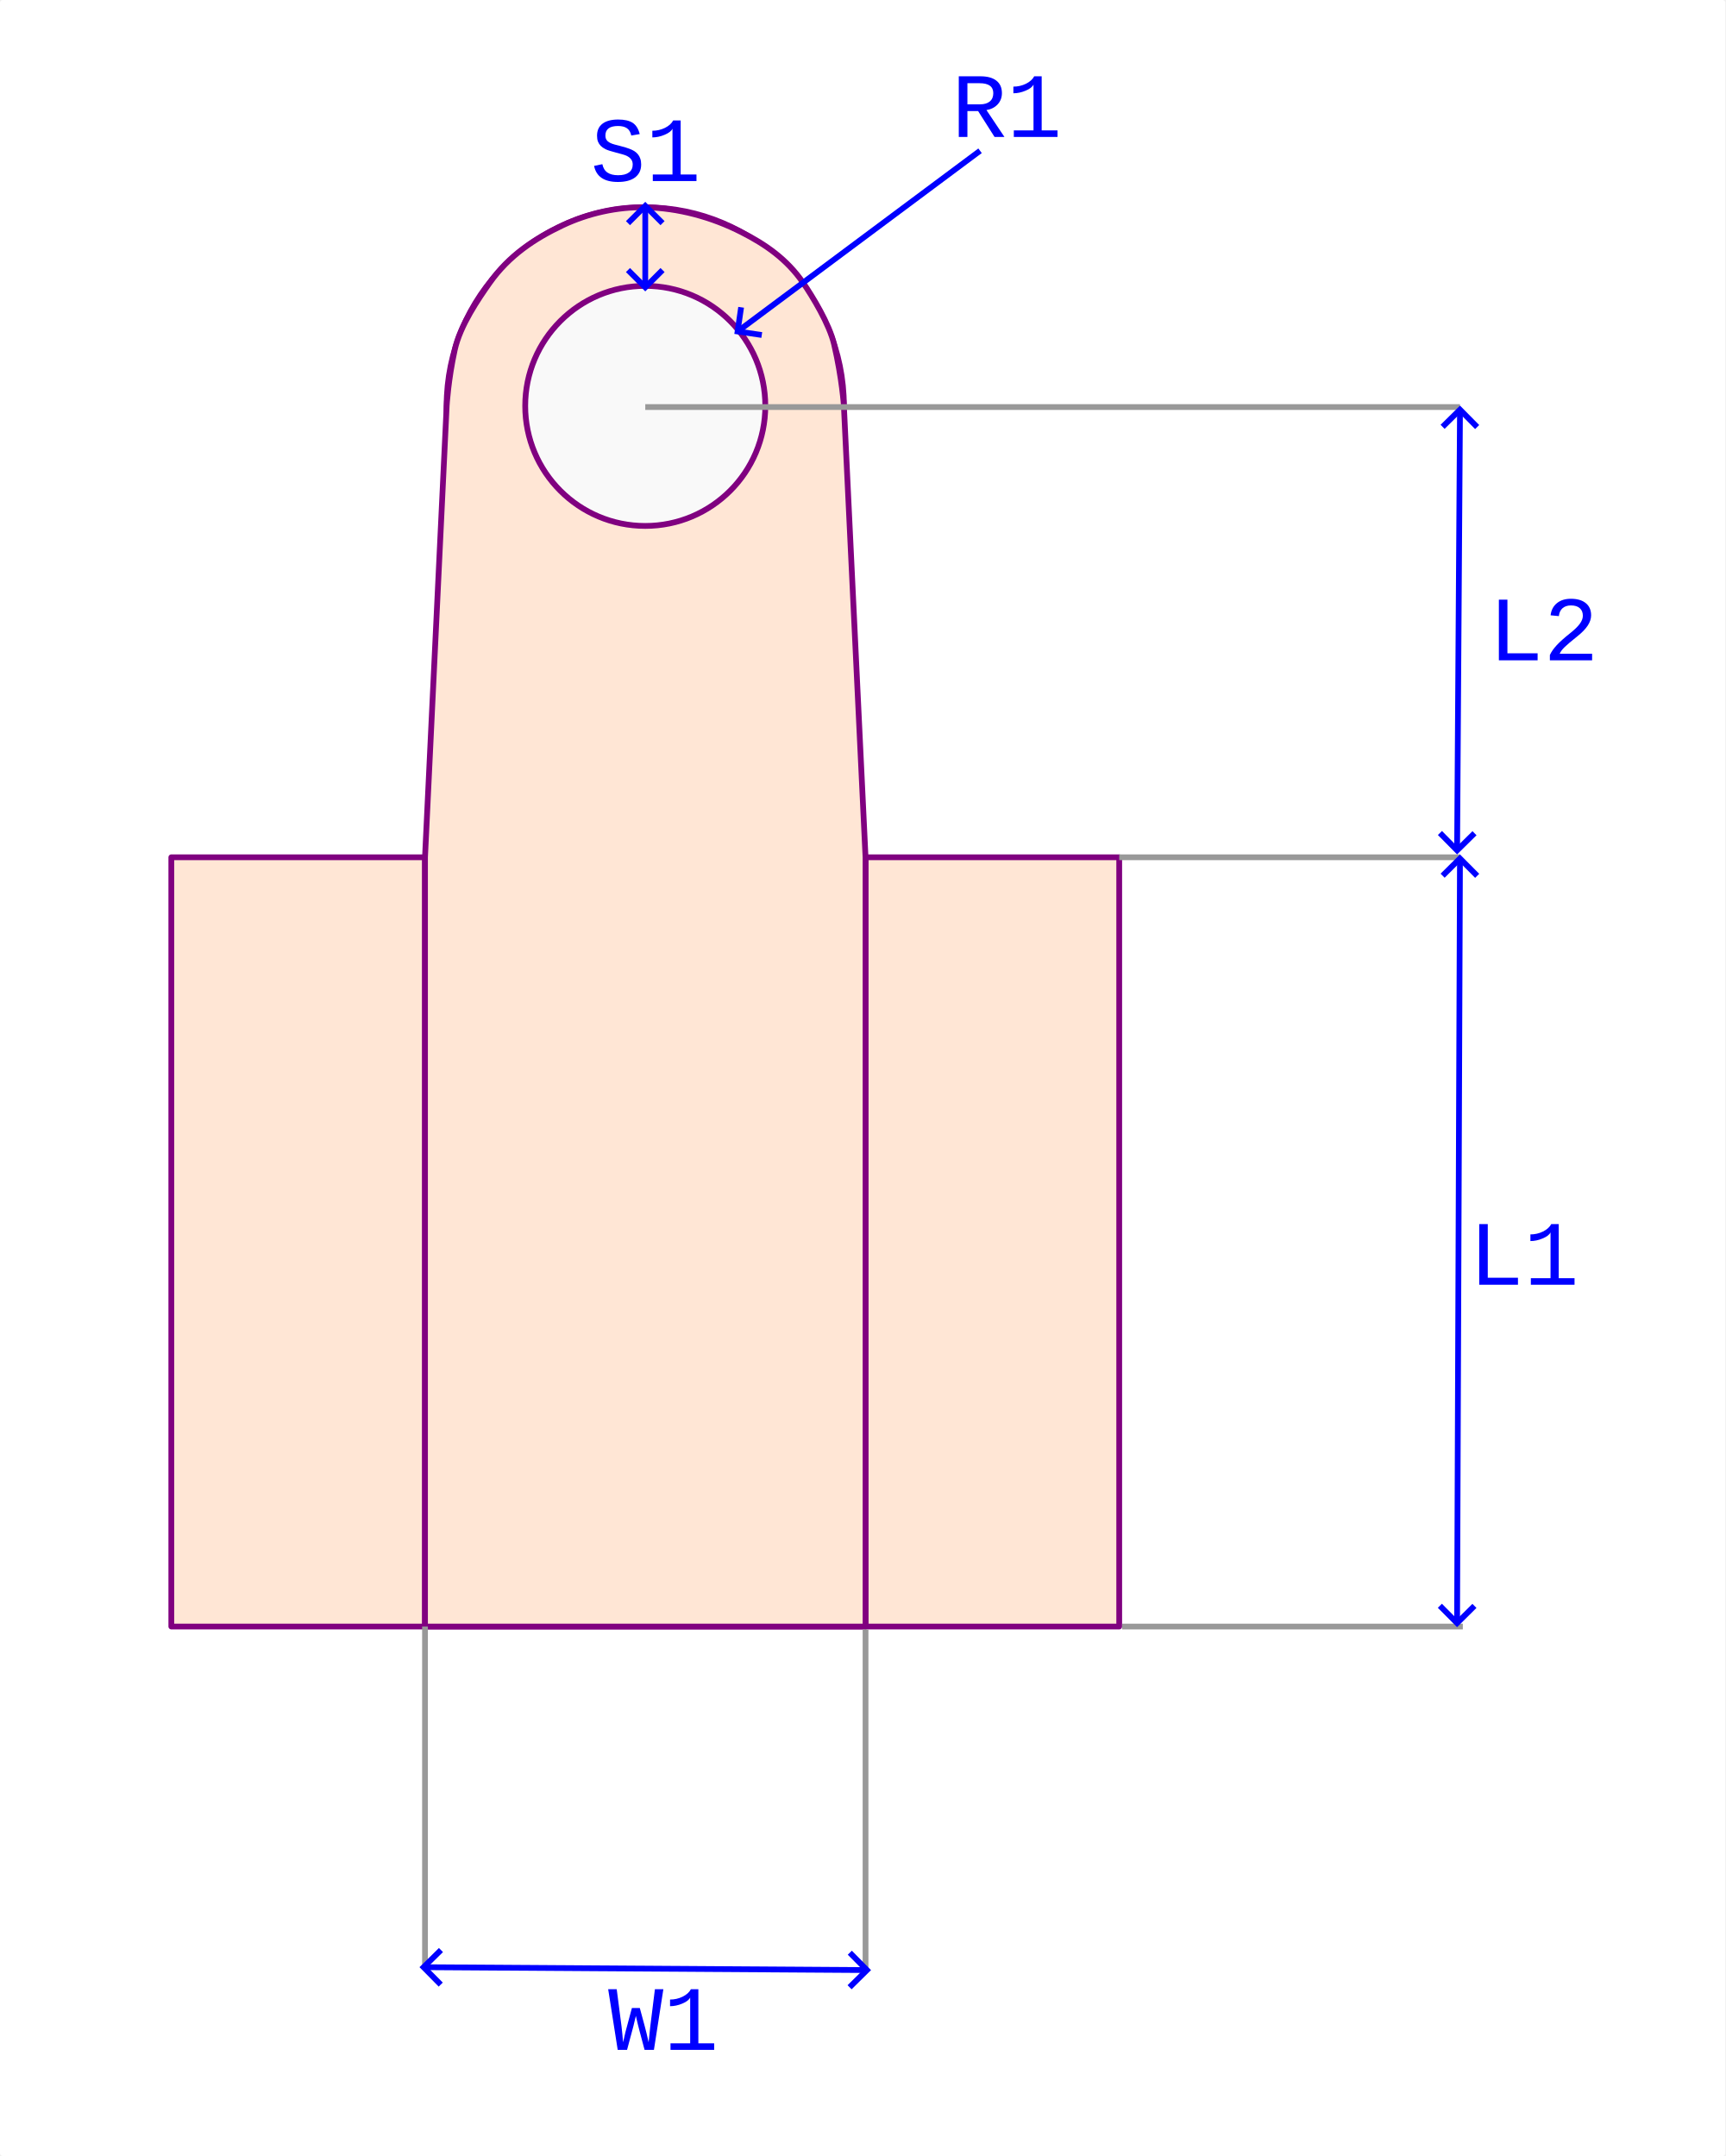
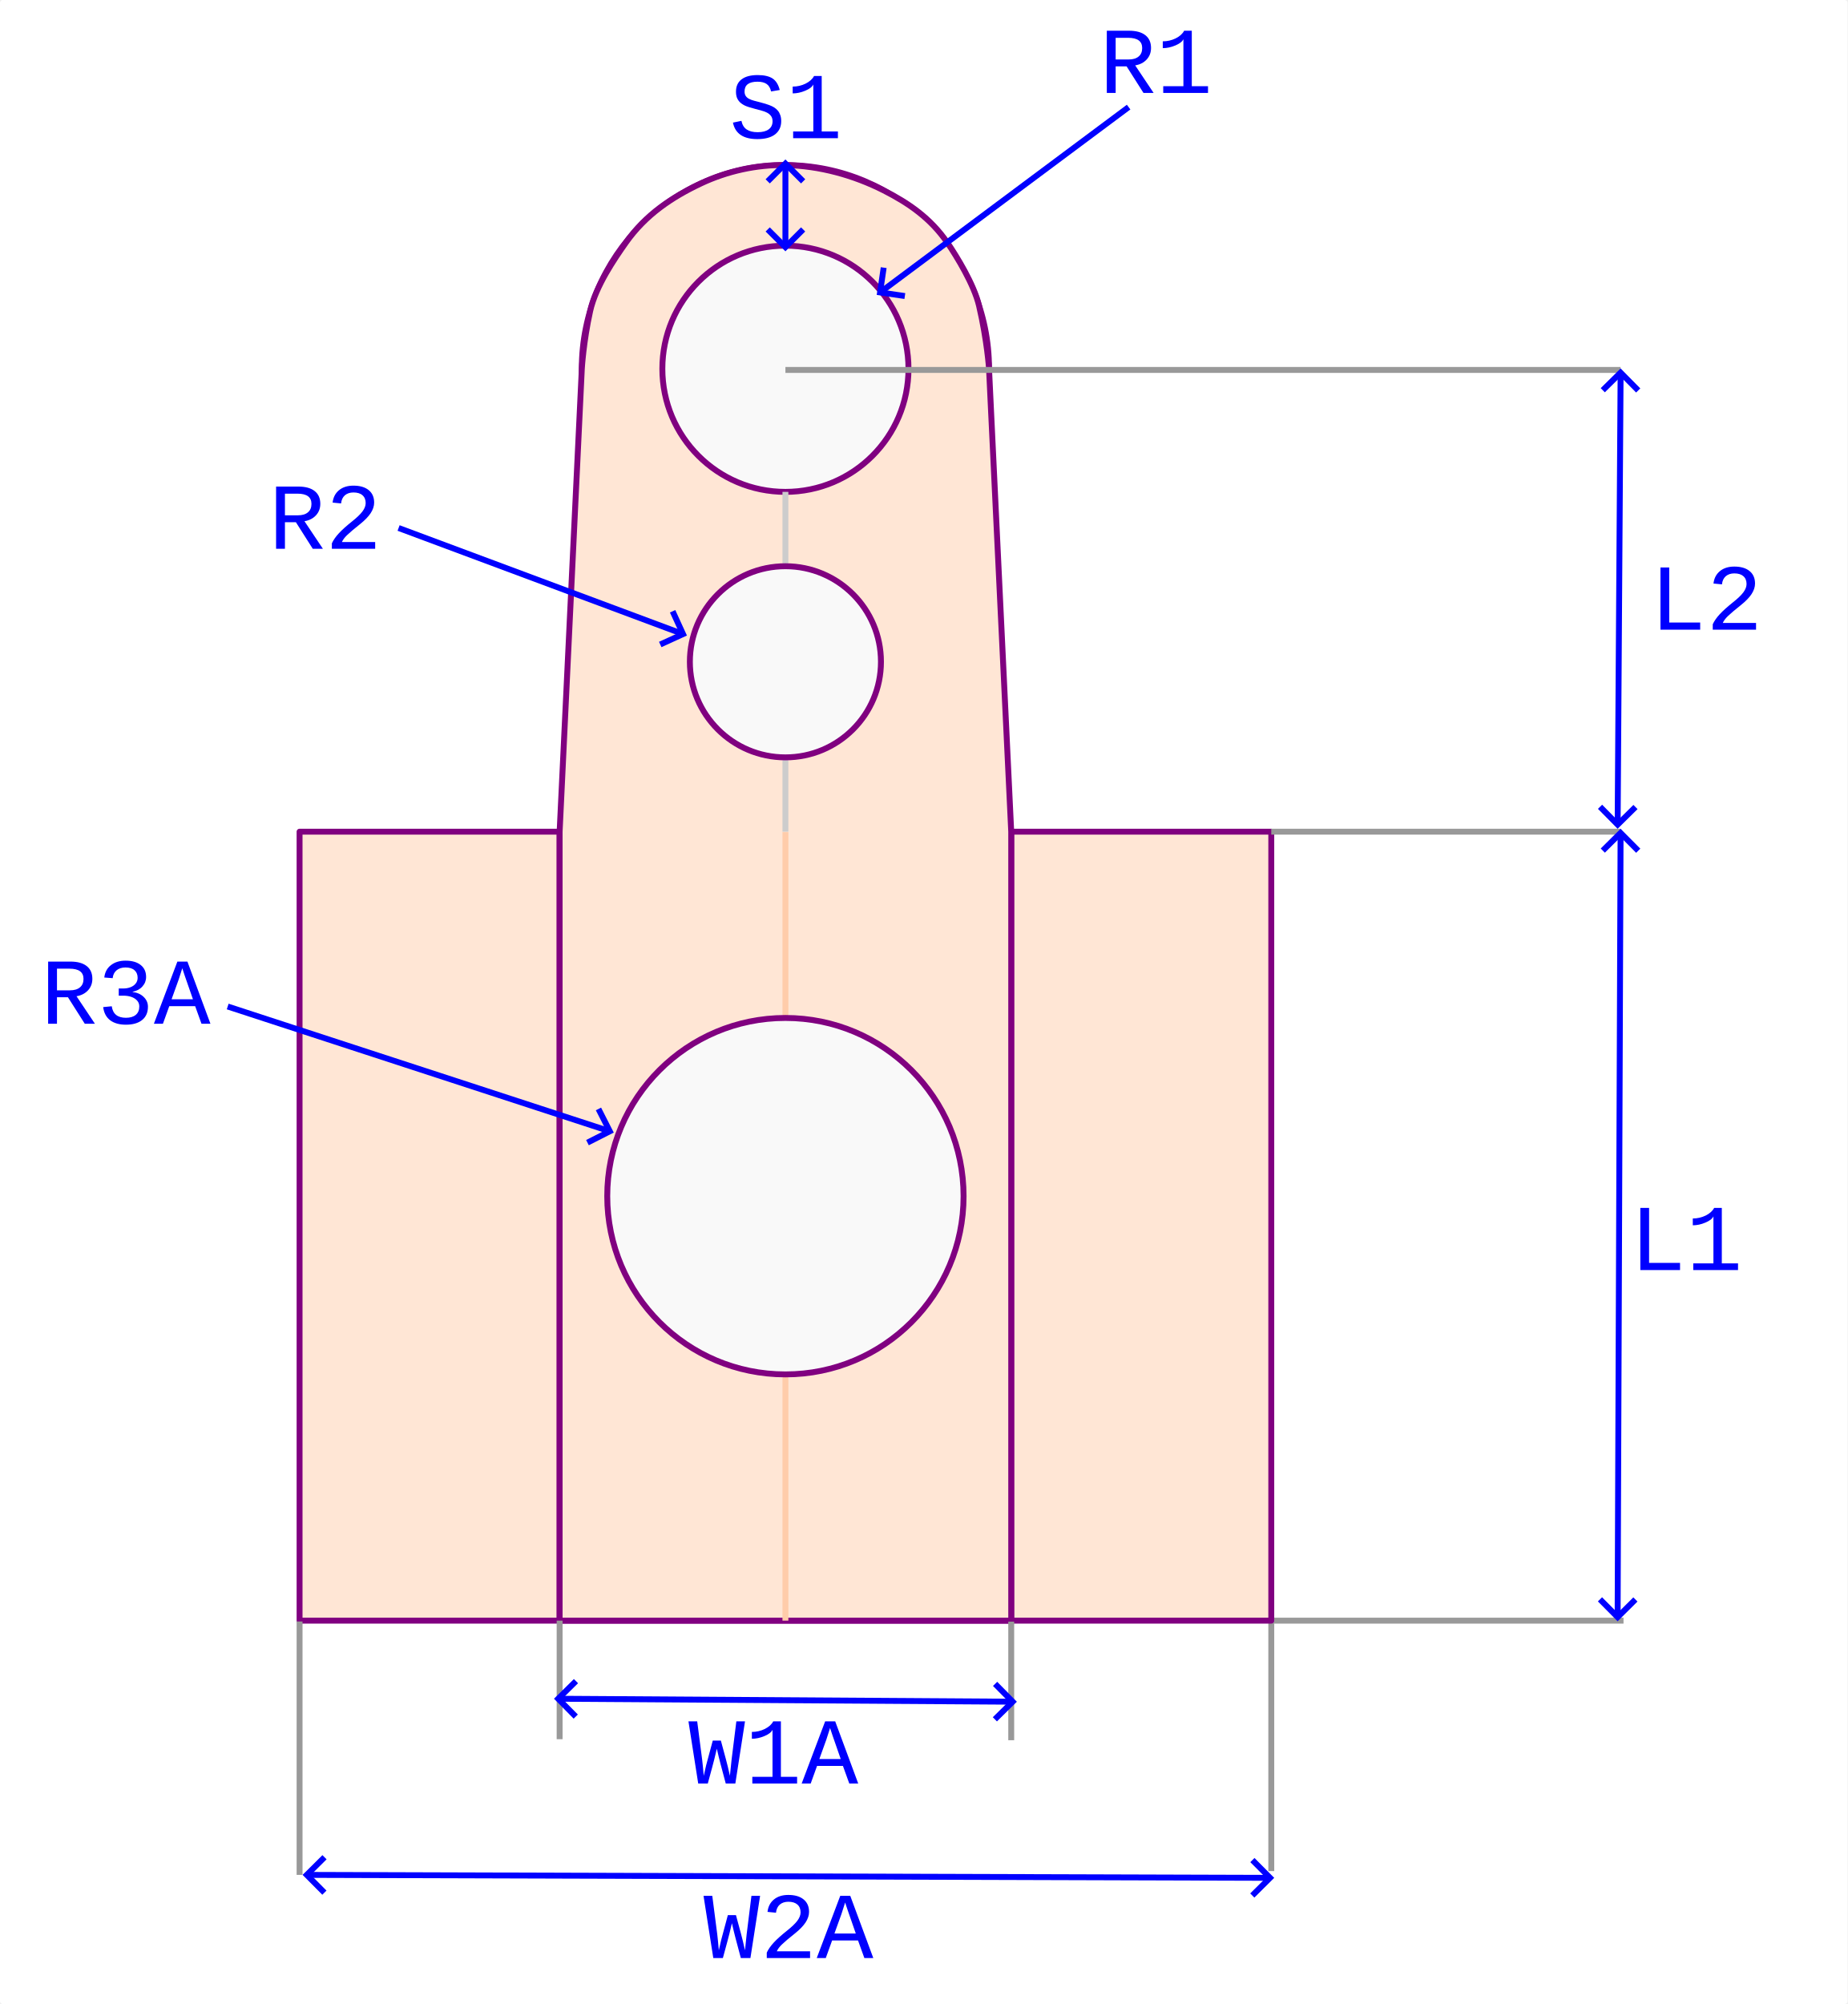
- <svg xmlns="http://www.w3.org/2000/svg" width="299.998" height="374.961" viewBox="0 0 79.374 99.208" version="1.1" id="svg1">
+ <svg xmlns="http://www.w3.org/2000/svg" width="313.376" height="339.827" viewBox="0 0 82.914 89.913" version="1.1" id="svg1">
  <defs id="defs1">
    <rect x="336.844" y="630.218" width="26.241" height="23.252" id="rect13" />
    <rect x="353.4" y="640.128" width="31.984" height="23.074" id="rect12" />
    <rect x="450.027" y="984.154" width="36.489" height="38.43" id="rect11" />
    <marker style="overflow:visible" id="ArrowWide" refX="0" refY="0" orient="auto-start-reverse" markerWidth="1" markerHeight="1" viewBox="0 0 1 1" preserveAspectRatio="xMidYMid">
      <path style="fill:none;stroke:context-stroke;stroke-width:1;stroke-linecap:butt" d="M 3,-3 0,0 3,3" transform="rotate(180,0.125,0)" id="path3" />
    </marker>
    <marker style="overflow:visible" id="ArrowWide-4" refX="0" refY="0" orient="auto-start-reverse" markerWidth="1" markerHeight="1" viewBox="0 0 1 1" preserveAspectRatio="xMidYMid">
      <path style="fill:none;stroke:context-stroke;stroke-width:1;stroke-linecap:butt" d="M 3,-3 0,0 3,3" transform="rotate(180,0.125,0)" id="path3-5" />
    </marker>
    <marker style="overflow:visible" id="ArrowWide-4-6" refX="0" refY="0" orient="auto-start-reverse" markerWidth="1" markerHeight="1" viewBox="0 0 1 1" preserveAspectRatio="xMidYMid">
      <path style="fill:none;stroke:context-stroke;stroke-width:1;stroke-linecap:butt" d="M 3,-3 0,0 3,3" transform="rotate(180,0.125,0)" id="path3-5-8" />
    </marker>
    <rect x="187.936" y="533.866" width="73.9" height="44.595" id="rect5-9" />
    <rect x="450.027" y="984.154" width="36.489" height="38.43" id="rect11-9" />
+     <marker style="overflow:visible" id="ArrowWide-9" refX="0" refY="0" orient="auto-start-reverse" markerWidth="1" markerHeight="1" viewBox="0 0 1 1" preserveAspectRatio="xMidYMid">
+       <path style="fill:none;stroke:context-stroke;stroke-width:1;stroke-linecap:butt" d="M 3,-3 0,0 3,3" transform="rotate(180,0.125,0)" id="path3-73" />
+     </marker>
+     <marker style="overflow:visible" id="ArrowWide-9-3" refX="0" refY="0" orient="auto-start-reverse" markerWidth="1" markerHeight="1" viewBox="0 0 1 1" preserveAspectRatio="xMidYMid">
+       <path style="fill:none;stroke:context-stroke;stroke-width:1;stroke-linecap:butt" d="M 3,-3 0,0 3,3" transform="rotate(180,0.125,0)" id="path3-73-1" />
+     </marker>
+     <rect x="336.844" y="630.218" width="26.241" height="23.252" id="rect13-4" />
+     <rect x="336.844" y="630.218" width="38.982" height="32.171" id="rect13-0" />
+     <marker style="overflow:visible" id="ArrowWide-10" refX="0" refY="0" orient="auto-start-reverse" markerWidth="1" markerHeight="1" viewBox="0 0 1 1" preserveAspectRatio="xMidYMid">
+       <path style="fill:none;stroke:context-stroke;stroke-width:1;stroke-linecap:butt" d="M 3,-3 0,0 3,3" transform="rotate(180,0.125,0)" id="path3-61" />
+     </marker>
+     <rect x="187.936" y="533.866" width="73.9" height="44.595" id="rect5-9-1" />
  </defs>
-   <g id="layer1" transform="translate(-43.46837,-166.0663)">
-     <rect style="fill:#ffffff;stroke:#ffffff;stroke-width:0.265;stroke-linejoin:round" id="rect14" width="79.11" height="98.944" x="43.601" y="166.199" />
+   <g id="layer1" transform="translate(-37.90595,-168.1984)">
+     <rect style="fill:#ffffff;stroke:#ffffff;stroke-width:0.265;stroke-linejoin:round" id="rect14" width="82.65" height="89.648" x="38.038" y="168.331" />
+     <path style="fill:#ffe6d5;stroke:#0000ff;stroke-width:0.265;stroke-linejoin:round;marker-start:url(#ArrowWide-10);marker-end:url(#ArrowWide-10)" d="m 51.738,252.319 43.1,0.132" id="path11-9" />
+     <path style="fill:none;stroke:#999999;stroke-width:0.265;stroke-linejoin:round" d="M 94.959,252.148 V 240.779" id="path1-1-2" />
+     <text xml:space="preserve" transform="matrix(0.2645833,0,0,0.2645833,-39.16172,22.30798)" id="text13-0" style="font-style:normal;font-variant:normal;font-weight:normal;font-stretch:normal;font-size:16px;line-height:normal;font-family:'Liberation Mono';-inkscape-font-specification:'Liberation Mono';font-variant-ligatures:normal;font-variant-position:normal;font-variant-caps:normal;font-variant-numeric:normal;font-variant-alternates:normal;font-variant-east-asian:normal;font-feature-settings:normal;font-variation-settings:normal;text-indent:0;text-align:start;text-decoration-line:none;text-decoration-style:solid;text-decoration-color:#000000;letter-spacing:normal;word-spacing:normal;text-transform:none;writing-mode:lr-tb;direction:ltr;text-orientation:mixed;dominant-baseline:auto;baseline-shift:baseline;white-space:pre;shape-inside:url(#rect13-4);shape-padding:0;shape-margin:0;inline-size:0;display:inline;vector-effect:none;fill:#0000ff;fill-opacity:1;stroke-width:1;stroke-linecap:butt;stroke-linejoin:miter;stroke-miterlimit:4;stroke-dasharray:none;stroke-dashoffset:0;stroke-opacity:1;-inkscape-stroke:none;stop-color:#000000">
+       <tspan x="336.844" y="644.455" id="tspan1">R2</tspan>
+     </text>
    <circle style="fill:#ffe6d5;stroke:#800080;stroke-width:0.265;stroke-linejoin:round" id="path8-6" cx="73.154" cy="184.744" r="9.138" />
    <rect style="fill:#ffe6d5;stroke:#800080;stroke-width:0.265;stroke-linejoin:round" id="rect8" width="20.267" height="35.397" x="63.021" y="205.514" />
    <rect style="fill:#ffe6d5;stroke:#800080;stroke-width:0.265;stroke-linejoin:round" id="rect8-9" width="11.671" height="35.397" x="83.288" y="205.514" />
    <rect style="fill:#ffe6d5;stroke:#800080;stroke-width:0.265;stroke-linejoin:round" id="rect8-9-4" width="11.671" height="35.397" x="51.35" y="205.514" />
    <path style="fill:#ffe6d5;stroke:#800080;stroke-width:0.265;stroke-linejoin:round" d="m 63.021,240.911 v -35.397 l 0.996,-20.77 c 0,0 0.07,-1.215 0.374,-2.588 0.248,-1.12 1.094,-2.35 1.6,-3.068 0.889,-1.262 2.076,-2.047 3.37,-2.658 1.17,-0.552 2.499,-0.849 3.793,-0.824 1.522,0.029 3.065,0.451 4.422,1.141 1.096,0.557 2.091,1.235 2.848,2.341 0.414,0.606 1.197,1.877 1.42,2.829 0.367,1.573 0.448,2.827 0.448,2.827 l 0.996,20.77 v 35.397 z" id="path10" />
    <circle style="fill:#f9f9f9;stroke:#800080;stroke-width:0.265;stroke-linejoin:round" id="path8" cx="73.154" cy="184.744" r="5.523" />
-     <path style="fill:none;stroke:#999999;stroke-width:0.265;stroke-linejoin:round" d="M 63.021,256.587 V 240.911" id="path1-2-3" />
-     <path style="fill:none;stroke:#999999;stroke-width:0.265;stroke-linejoin:round" d="M 83.288,256.719 V 241.043" id="path1-2-3-1" />
-     <path style="fill:#ffe6d5;stroke:#0000ff;stroke-width:0.265;stroke-linejoin:round;marker-start:url(#ArrowWide);marker-end:url(#ArrowWide)" d="m 63.021,256.587 20.267,0.132" id="path11" />
+     <path style="fill:none;stroke:#999999;stroke-width:0.265;stroke-linejoin:round" d="m 63.021,246.231 v -5.32" id="path1-2-3" />
+     <path style="fill:none;stroke:#999999;stroke-width:0.265;stroke-linejoin:round" d="m 83.288,246.276 v -5.32" id="path1-2-3-1" />
+     <path style="fill:#ffe6d5;stroke:#0000ff;stroke-width:0.265;stroke-linejoin:round;marker-start:url(#ArrowWide);marker-end:url(#ArrowWide)" d="m 63.021,244.416 20.267,0.132" id="path11" />
    <path style="fill:none;stroke:#999999;stroke-width:0.265;stroke-linejoin:round" d="M 110.767,240.911 H 95.091" id="path1-2-3-7" />
    <path style="fill:none;stroke:#999999;stroke-width:0.265;stroke-linejoin:round" d="M 110.635,205.514 H 94.959" id="path1-2-3-7-9" />
    <path style="fill:none;stroke:#999999;stroke-width:0.265;stroke-linejoin:round" d="M 110.635,184.796 H 73.154" id="path1-2-3-7-9-0" />
    <path style="fill:#ffe6d5;stroke:#0000ff;stroke-width:0.265;stroke-linejoin:round;marker-start:url(#ArrowWide-4);marker-end:url(#ArrowWide-4)" d="m 110.635,205.636 -0.132,35.051" id="path11-7" />
    <path style="fill:#ffe6d5;stroke:#0000ff;stroke-width:0.265;stroke-linejoin:round;marker-start:url(#ArrowWide-4-6);marker-end:url(#ArrowWide-4-6)" d="m 110.636,184.983 -0.132,20.147" id="path11-7-3" />
-     <text xml:space="preserve" transform="matrix(0.2645833,0,0,0.2645833,21.72314,115.3721)" id="text5-0" style="font-style:normal;font-variant:normal;font-weight:normal;font-stretch:normal;font-size:16px;line-height:normal;font-family:'Liberation Mono';-inkscape-font-specification:'Liberation Mono';font-variant-ligatures:normal;font-variant-position:normal;font-variant-caps:normal;font-variant-numeric:normal;font-variant-alternates:normal;font-variant-east-asian:normal;font-feature-settings:normal;font-variation-settings:normal;text-indent:0;text-align:start;text-decoration-line:none;text-decoration-style:solid;text-decoration-color:#000000;letter-spacing:normal;word-spacing:normal;text-transform:none;writing-mode:lr-tb;direction:ltr;text-orientation:mixed;dominant-baseline:auto;baseline-shift:baseline;white-space:pre;shape-inside:url(#rect5-9);shape-padding:0;shape-margin:0;inline-size:0;display:inline;vector-effect:none;fill:#0000ff;fill-opacity:1;stroke-width:1;stroke-linecap:butt;stroke-linejoin:miter;stroke-miterlimit:4;stroke-dasharray:none;stroke-dashoffset:0;stroke-opacity:1;-inkscape-stroke:none;stop-color:#000000">
-       <tspan x="187.936" y="548.102" id="tspan2">W1</tspan>
+     <text xml:space="preserve" transform="matrix(0.2645833,0,0,0.2645833,19.0773,103.2012)" id="text5-0" style="font-style:normal;font-variant:normal;font-weight:normal;font-stretch:normal;font-size:16px;line-height:normal;font-family:'Liberation Mono';-inkscape-font-specification:'Liberation Mono';font-variant-ligatures:normal;font-variant-position:normal;font-variant-caps:normal;font-variant-numeric:normal;font-variant-alternates:normal;font-variant-east-asian:normal;font-feature-settings:normal;font-variation-settings:normal;text-indent:0;text-align:start;text-decoration-line:none;text-decoration-style:solid;text-decoration-color:#000000;letter-spacing:normal;word-spacing:normal;text-transform:none;writing-mode:lr-tb;direction:ltr;text-orientation:mixed;dominant-baseline:auto;baseline-shift:baseline;white-space:pre;shape-inside:url(#rect5-9);shape-padding:0;shape-margin:0;inline-size:0;display:inline;vector-effect:none;fill:#0000ff;fill-opacity:1;stroke-width:1;stroke-linecap:butt;stroke-linejoin:miter;stroke-miterlimit:4;stroke-dasharray:none;stroke-dashoffset:0;stroke-opacity:1;-inkscape-stroke:none;stop-color:#000000">
+       <tspan x="187.936" y="548.102" id="tspan2">W1A</tspan>
    </text>
-     <text xml:space="preserve" transform="matrix(0.2645833,0,0,0.2645833,-8.040032,-38.97475)" id="text11" style="font-style:normal;font-variant:normal;font-weight:normal;font-stretch:normal;font-size:16px;line-height:normal;font-family:'Liberation Mono';-inkscape-font-specification:'Liberation Mono';font-variant-ligatures:normal;font-variant-position:normal;font-variant-caps:normal;font-variant-numeric:normal;font-variant-alternates:normal;font-variant-east-asian:normal;font-feature-settings:normal;font-variation-settings:normal;text-indent:0;text-align:start;text-decoration-line:none;text-decoration-style:solid;text-decoration-color:#000000;letter-spacing:normal;word-spacing:normal;text-transform:none;writing-mode:lr-tb;direction:ltr;text-orientation:mixed;dominant-baseline:auto;baseline-shift:baseline;white-space:pre;shape-inside:url(#rect11);shape-padding:0;shape-margin:0;inline-size:0;opacity:1;vector-effect:none;fill:#0000ff;fill-opacity:1;stroke-width:1;stroke-linecap:butt;stroke-linejoin:miter;stroke-miterlimit:4;stroke-dasharray:none;stroke-dashoffset:0;stroke-opacity:1;-inkscape-stroke:none;stop-color:#000000;stop-opacity:1">
+     <text xml:space="preserve" transform="matrix(0.2645833,0,0,0.2645833,-8.040032,-38.97475)" id="text11" style="font-style:normal;font-variant:normal;font-weight:normal;font-stretch:normal;font-size:16px;line-height:normal;font-family:'Liberation Mono';-inkscape-font-specification:'Liberation Mono';font-variant-ligatures:normal;font-variant-position:normal;font-variant-caps:normal;font-variant-numeric:normal;font-variant-alternates:normal;font-variant-east-asian:normal;font-feature-settings:normal;font-variation-settings:normal;text-indent:0;text-align:start;text-decoration-line:none;text-decoration-style:solid;text-decoration-color:#000000;letter-spacing:normal;word-spacing:normal;text-transform:none;writing-mode:lr-tb;direction:ltr;text-orientation:mixed;dominant-baseline:auto;baseline-shift:baseline;white-space:pre;shape-inside:url(#rect11);shape-padding:0;shape-margin:0;inline-size:0;display:inline;opacity:1;vector-effect:none;fill:#0000ff;fill-opacity:1;stroke-width:1;stroke-linecap:butt;stroke-linejoin:miter;stroke-miterlimit:4;stroke-dasharray:none;stroke-dashoffset:0;stroke-opacity:1;-inkscape-stroke:none;stop-color:#000000;stop-opacity:1">
      <tspan x="450.027" y="998.391" id="tspan3">L1</tspan>
    </text>
    <text xml:space="preserve" transform="matrix(0.2645833,0,0,0.2645833,-7.136178,-67.70689)" id="text11-6" style="font-style:normal;font-variant:normal;font-weight:normal;font-stretch:normal;font-size:16px;line-height:normal;font-family:'Liberation Mono';-inkscape-font-specification:'Liberation Mono';font-variant-ligatures:normal;font-variant-position:normal;font-variant-caps:normal;font-variant-numeric:normal;font-variant-alternates:normal;font-variant-east-asian:normal;font-feature-settings:normal;font-variation-settings:normal;text-indent:0;text-align:start;text-decoration-line:none;text-decoration-style:solid;text-decoration-color:#000000;letter-spacing:normal;word-spacing:normal;text-transform:none;writing-mode:lr-tb;direction:ltr;text-orientation:mixed;dominant-baseline:auto;baseline-shift:baseline;white-space:pre;shape-inside:url(#rect11-9);shape-padding:0;shape-margin:0;inline-size:0;display:inline;vector-effect:none;fill:#0000ff;fill-opacity:1;stroke-width:1;stroke-linecap:butt;stroke-linejoin:miter;stroke-miterlimit:4;stroke-dasharray:none;stroke-dashoffset:0;stroke-opacity:1;-inkscape-stroke:none;stop-color:#000000">
      <tspan x="450.027" y="998.391" id="tspan4">L2</tspan>
    </text>
    <path style="fill:#0000ff;stroke:#0000ff;stroke-width:0.265;stroke-linejoin:round;marker-start:url(#ArrowWide);marker-end:url(#ArrowWide)" d="m 73.154,179.221 v -3.615" id="path12" />
-     <text xml:space="preserve" transform="matrix(0.2645833,0,0,0.2645833,-22.86936,1.264534)" id="text12" style="font-style:normal;font-variant:normal;font-weight:normal;font-stretch:normal;font-size:16px;line-height:normal;font-family:'Liberation Mono';-inkscape-font-specification:'Liberation Mono';font-variant-ligatures:normal;font-variant-position:normal;font-variant-caps:normal;font-variant-numeric:normal;font-variant-alternates:normal;font-variant-east-asian:normal;font-feature-settings:normal;font-variation-settings:normal;text-indent:0;text-align:start;text-decoration-line:none;text-decoration-style:solid;text-decoration-color:#000000;letter-spacing:normal;word-spacing:normal;text-transform:none;writing-mode:lr-tb;direction:ltr;text-orientation:mixed;dominant-baseline:auto;baseline-shift:baseline;white-space:pre;shape-inside:url(#rect12);shape-padding:0;shape-margin:0;inline-size:0;opacity:1;vector-effect:none;fill:#0000ff;fill-opacity:1;stroke-width:1;stroke-linecap:butt;stroke-linejoin:miter;stroke-miterlimit:4;stroke-dasharray:none;stroke-dashoffset:0;stroke-opacity:1;-inkscape-stroke:none;stop-color:#000000;stop-opacity:1">
+     <text xml:space="preserve" transform="matrix(0.2645833,0,0,0.2645833,-22.86936,1.264534)" id="text12" style="font-style:normal;font-variant:normal;font-weight:normal;font-stretch:normal;font-size:16px;line-height:normal;font-family:'Liberation Mono';-inkscape-font-specification:'Liberation Mono';font-variant-ligatures:normal;font-variant-position:normal;font-variant-caps:normal;font-variant-numeric:normal;font-variant-alternates:normal;font-variant-east-asian:normal;font-feature-settings:normal;font-variation-settings:normal;text-indent:0;text-align:start;text-decoration-line:none;text-decoration-style:solid;text-decoration-color:#000000;letter-spacing:normal;word-spacing:normal;text-transform:none;writing-mode:lr-tb;direction:ltr;text-orientation:mixed;dominant-baseline:auto;baseline-shift:baseline;white-space:pre;shape-inside:url(#rect12);shape-padding:0;shape-margin:0;inline-size:0;display:inline;opacity:1;vector-effect:none;fill:#0000ff;fill-opacity:1;stroke-width:1;stroke-linecap:butt;stroke-linejoin:miter;stroke-miterlimit:4;stroke-dasharray:none;stroke-dashoffset:0;stroke-opacity:1;-inkscape-stroke:none;stop-color:#000000;stop-opacity:1">
      <tspan x="353.4" y="654.365" id="tspan5">S1</tspan>
    </text>
    <path style="fill:#0000ff;stroke:#0000ff;stroke-width:0.265;stroke-linejoin:round;marker-start:url(#ArrowWide)" d="m 77.455,181.279 11.102,-8.275" id="path13" />
-     <text xml:space="preserve" transform="matrix(0.2645833,0,0,0.2645833,-1.880079,1.856095)" id="text13" style="font-style:normal;font-variant:normal;font-weight:normal;font-stretch:normal;font-size:16px;line-height:normal;font-family:'Liberation Mono';-inkscape-font-specification:'Liberation Mono';font-variant-ligatures:normal;font-variant-position:normal;font-variant-caps:normal;font-variant-numeric:normal;font-variant-alternates:normal;font-variant-east-asian:normal;font-feature-settings:normal;font-variation-settings:normal;text-indent:0;text-align:start;text-decoration-line:none;text-decoration-style:solid;text-decoration-color:#000000;letter-spacing:normal;word-spacing:normal;text-transform:none;writing-mode:lr-tb;direction:ltr;text-orientation:mixed;dominant-baseline:auto;baseline-shift:baseline;white-space:pre;shape-inside:url(#rect13);shape-padding:0;shape-margin:0;inline-size:0;opacity:1;vector-effect:none;fill:#0000ff;fill-opacity:1;stroke-width:1;stroke-linecap:butt;stroke-linejoin:miter;stroke-miterlimit:4;stroke-dasharray:none;stroke-dashoffset:0;stroke-opacity:1;-inkscape-stroke:none;stop-color:#000000;stop-opacity:1">
+     <text xml:space="preserve" transform="matrix(0.2645833,0,0,0.2645833,-1.880079,1.856095)" id="text13" style="font-style:normal;font-variant:normal;font-weight:normal;font-stretch:normal;font-size:16px;line-height:normal;font-family:'Liberation Mono';-inkscape-font-specification:'Liberation Mono';font-variant-ligatures:normal;font-variant-position:normal;font-variant-caps:normal;font-variant-numeric:normal;font-variant-alternates:normal;font-variant-east-asian:normal;font-feature-settings:normal;font-variation-settings:normal;text-indent:0;text-align:start;text-decoration-line:none;text-decoration-style:solid;text-decoration-color:#000000;letter-spacing:normal;word-spacing:normal;text-transform:none;writing-mode:lr-tb;direction:ltr;text-orientation:mixed;dominant-baseline:auto;baseline-shift:baseline;white-space:pre;shape-inside:url(#rect13);shape-padding:0;shape-margin:0;inline-size:0;display:inline;opacity:1;vector-effect:none;fill:#0000ff;fill-opacity:1;stroke-width:1;stroke-linecap:butt;stroke-linejoin:miter;stroke-miterlimit:4;stroke-dasharray:none;stroke-dashoffset:0;stroke-opacity:1;-inkscape-stroke:none;stop-color:#000000;stop-opacity:1">
      <tspan x="336.844" y="644.455" id="tspan6">R1</tspan>
+     </text>
+     <path style="fill:#008080;stroke:#cccccc;stroke-width:0.265;stroke-linejoin:round;stroke-dasharray:none" d="m 73.154,190.267 v 15.246" id="path16" />
+     <circle style="fill:#f9f9f9;stroke:#800080;stroke-width:0.265;stroke-linejoin:round" id="path8-9" cx="73.154" cy="197.891" r="4.288" />
+     <path style="fill:#008080;stroke:#ffccaa;stroke-width:0.265;stroke-linejoin:round;stroke-dasharray:none" d="m 73.154,205.534 v 35.377" id="path16-3" />
+     <circle style="fill:#f9f9f9;stroke:#800080;stroke-width:0.265;stroke-linejoin:round" id="path8-9-2" cx="73.154" cy="221.867" r="7.996" />
+     <path style="fill:#0000ff;stroke:#0000ff;stroke-width:0.265;stroke-linejoin:round;marker-start:url(#ArrowWide-9)" d="m 68.497,196.624 -12.703,-4.736" id="path13-1" />
+     <path style="fill:#0000ff;stroke:#0000ff;stroke-width:0.265;stroke-linejoin:round;marker-start:url(#ArrowWide-9-3)" d="m 65.21,218.935 -17.086,-5.578" id="path13-1-4" />
+     <text xml:space="preserve" transform="matrix(0.2645833,0,0,0.2645833,-49.39207,43.62032)" id="text13-3" style="font-style:normal;font-variant:normal;font-weight:normal;font-stretch:normal;font-size:16px;line-height:normal;font-family:'Liberation Mono';-inkscape-font-specification:'Liberation Mono';font-variant-ligatures:normal;font-variant-position:normal;font-variant-caps:normal;font-variant-numeric:normal;font-variant-alternates:normal;font-variant-east-asian:normal;font-feature-settings:normal;font-variation-settings:normal;text-indent:0;text-align:start;text-decoration-line:none;text-decoration-style:solid;text-decoration-color:#000000;letter-spacing:normal;word-spacing:normal;text-transform:none;writing-mode:lr-tb;direction:ltr;text-orientation:mixed;dominant-baseline:auto;baseline-shift:baseline;white-space:pre;shape-inside:url(#rect13-0);shape-padding:0;shape-margin:0;inline-size:0;display:inline;vector-effect:none;fill:#0000ff;fill-opacity:1;stroke-width:1;stroke-linecap:butt;stroke-linejoin:miter;stroke-miterlimit:4;stroke-dasharray:none;stroke-dashoffset:0;stroke-opacity:1;-inkscape-stroke:none;stop-color:#000000">
+       <tspan x="336.844" y="644.455" id="tspan7">R3A</tspan>
+     </text>
+     <path style="fill:none;stroke:#999999;stroke-width:0.265;stroke-linejoin:round" d="M 51.35,252.319 V 240.95" id="path1-1" />
+     <text xml:space="preserve" transform="matrix(0.2645833,0,0,0.2645833,19.75419,111.0312)" id="text5-0-7" style="font-style:normal;font-variant:normal;font-weight:normal;font-stretch:normal;font-size:16px;line-height:normal;font-family:'Liberation Mono';-inkscape-font-specification:'Liberation Mono';font-variant-ligatures:normal;font-variant-position:normal;font-variant-caps:normal;font-variant-numeric:normal;font-variant-alternates:normal;font-variant-east-asian:normal;font-feature-settings:normal;font-variation-settings:normal;text-indent:0;text-align:start;text-decoration-line:none;text-decoration-style:solid;text-decoration-color:#000000;letter-spacing:normal;word-spacing:normal;text-transform:none;writing-mode:lr-tb;direction:ltr;text-orientation:mixed;dominant-baseline:auto;baseline-shift:baseline;white-space:pre;shape-inside:url(#rect5-9-1);shape-padding:0;shape-margin:0;inline-size:0;display:inline;vector-effect:none;fill:#0000ff;fill-opacity:1;stroke-width:1;stroke-linecap:butt;stroke-linejoin:miter;stroke-miterlimit:4;stroke-dasharray:none;stroke-dashoffset:0;stroke-opacity:1;-inkscape-stroke:none;stop-color:#000000">
+       <tspan x="187.936" y="548.102" id="tspan8">W2A</tspan>
    </text>
  </g>
</svg>
